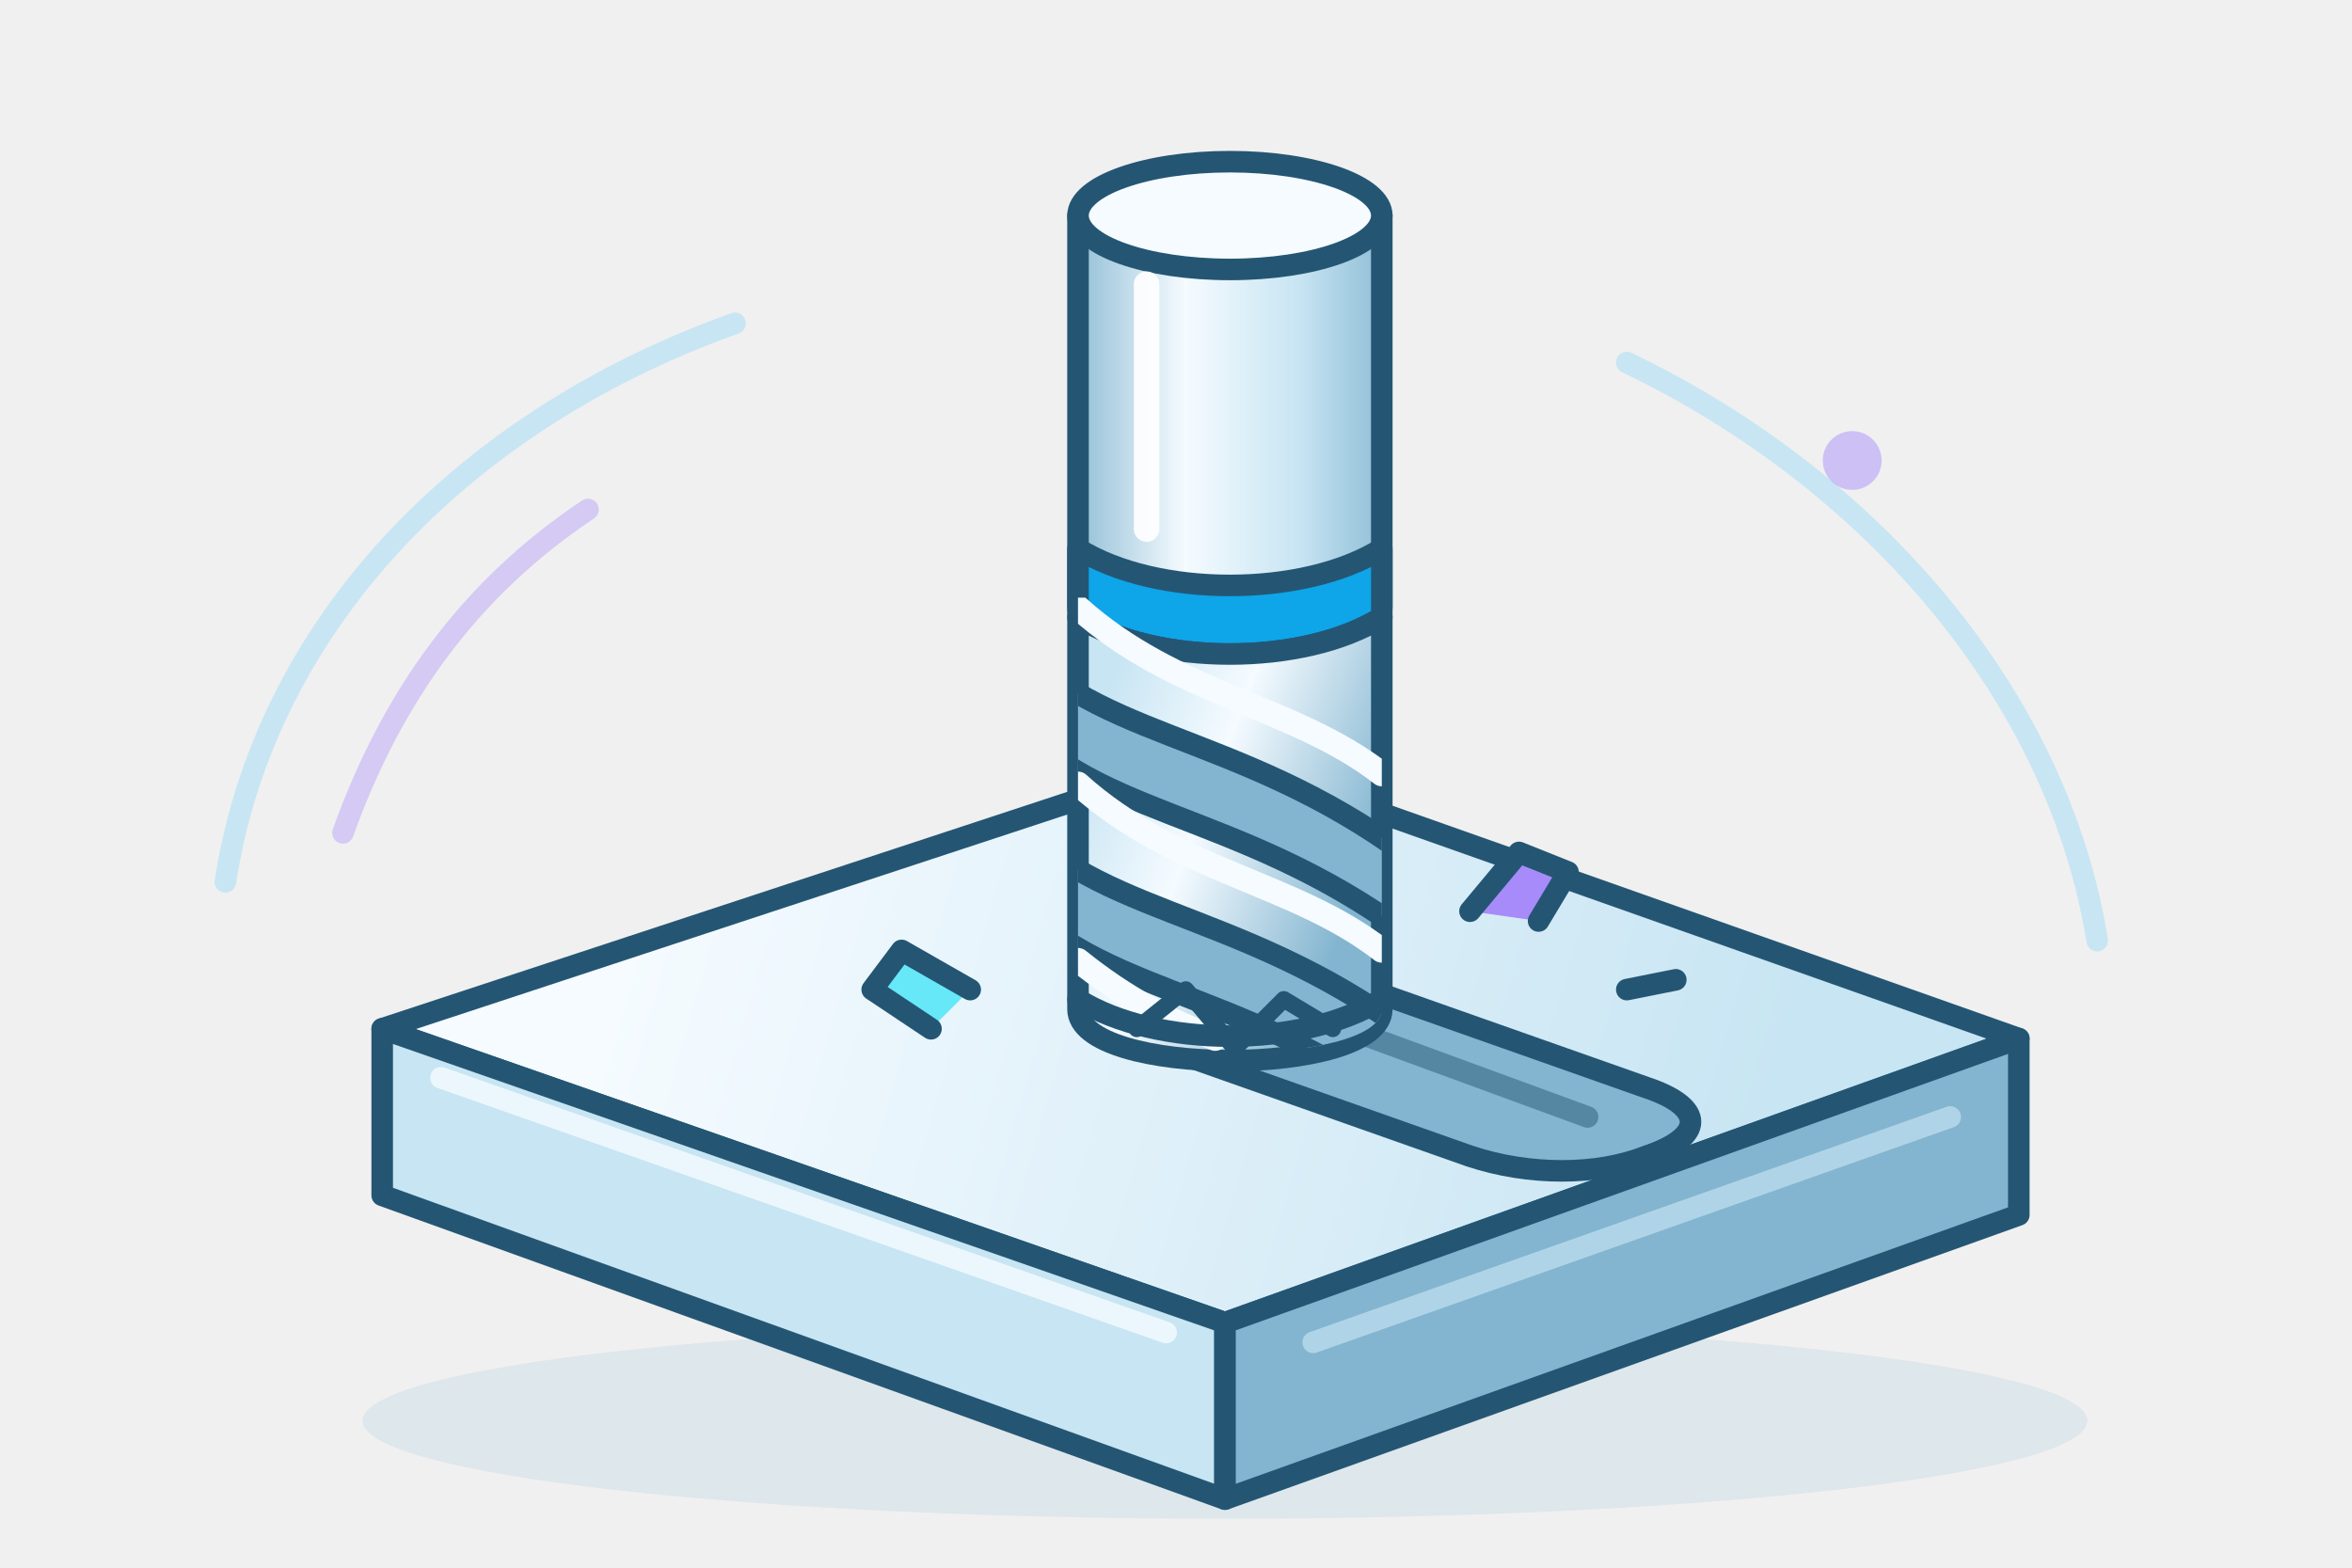
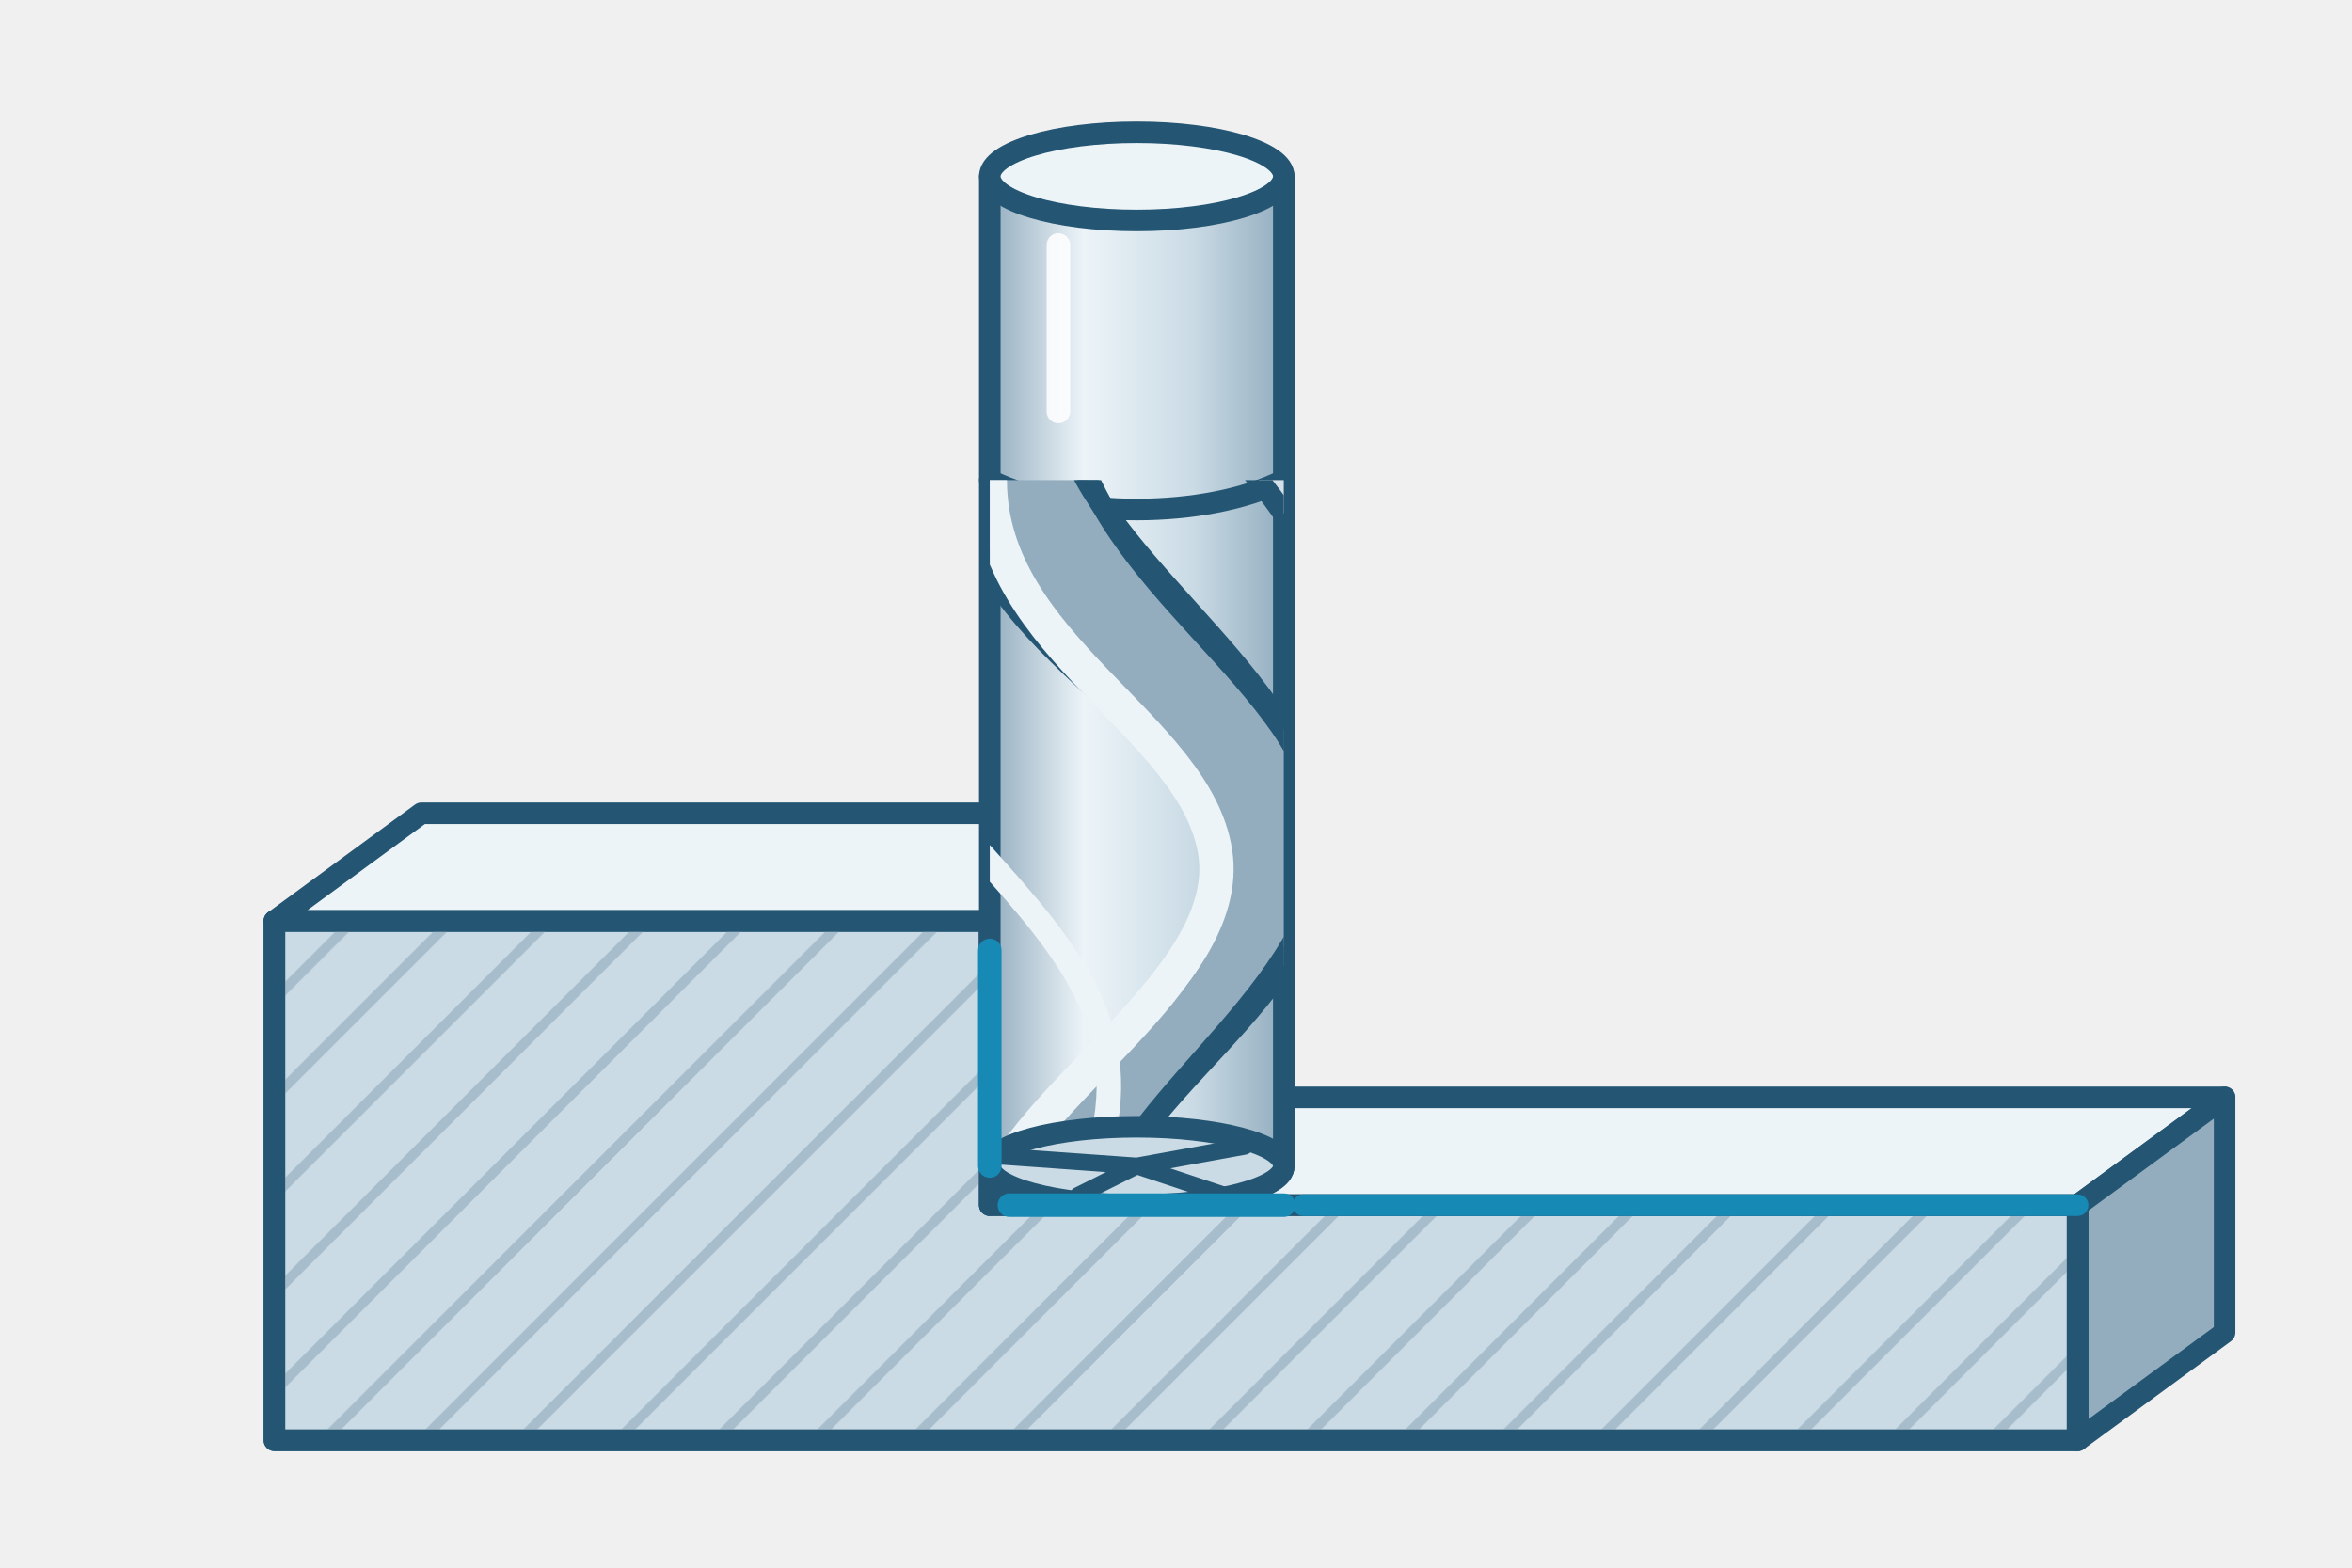
<svg xmlns="http://www.w3.org/2000/svg" viewBox="0 0 240 160" fill="none">
  <defs>
-     <linearGradient id="mill-shank" x1="108" y1="36" x2="143" y2="36" gradientUnits="userSpaceOnUse">
-       <stop stop-color="#83b5d0" />
-       <stop offset=".37" stop-color="#f5fbff" />
-       <stop offset=".7" stop-color="#c8e5f3" />
-       <stop offset="1" stop-color="#83b5d0" />
+     <linearGradient id="mill-metal" x1="101" y1="66" x2="131" y2="66" gradientUnits="userSpaceOnUse">
+       <stop stop-color="#93adbf" />
+       <stop offset=".32" stop-color="#edf4f8" />
+       <stop offset=".69" stop-color="#cadbe5" />
+       <stop offset="1" stop-color="#93adbf" />
    </linearGradient>
-     <linearGradient id="mill-top" x1="65" y1="94" x2="177" y2="126" gradientUnits="userSpaceOnUse">
-       <stop stop-color="#f5fbff" />
-       <stop offset="1" stop-color="#c8e5f3" />
+     <linearGradient id="mill-land" x1="106" y1="66" x2="128" y2="85" gradientUnits="userSpaceOnUse">
+       <stop stop-color="#edf4f8" />
+       <stop offset="1" stop-color="#93adbf" />
    </linearGradient>
-     <linearGradient id="mill-flute" x1="111" y1="76" x2="140" y2="87" gradientUnits="userSpaceOnUse">
-       <stop stop-color="#c8e5f3" />
-       <stop offset=".43" stop-color="#f5fbff" />
-       <stop offset="1" stop-color="#83b5d0" />
-     </linearGradient>
-     <clipPath id="mill-flute-clip">
-       <path d="M110 61h31v42c0 6-31 6-31 0z" />
+     <pattern id="mill-section" width="10" height="10" patternUnits="userSpaceOnUse">
+       <path d="M-2 2 2-2M0 10 10 0M8 12 12 8" stroke="#93adbf" stroke-width="1" opacity=".65" />
+     </pattern>
+     <clipPath id="mill-body-clip">
+       <path d="M101 49h30v70c0 5-30 5-30 0z" />
    </clipPath>
  </defs>
-   <ellipse cx="125" cy="145" rx="88" ry="10" fill="#83b5d0" opacity=".17" />
-   <path d="M23 90c4-26 24-47 52-57m91 4c25 12 44 34 48 59" stroke="#c8e5f3" stroke-width="2.2" stroke-linecap="round" />
-   <path d="M35 85c5-14 13-25 25-33" stroke="#a78bfa" stroke-width="2.2" stroke-linecap="round" opacity=".38" />
-   <circle cx="189" cy="47" r="3" fill="#a78bfa" opacity=".48" />
-   <g stroke="#245674" stroke-width="2.2" stroke-linejoin="round" stroke-linecap="round">
-     <path d="m39 105 85-28 82 29-81 29z" fill="url(#mill-top)" />
-     <path d="m39 105 86 30v18l-86-31z" fill="#c8e5f3" />
-     <path d="m125 135 81-29v18l-81 29z" fill="#83b5d0" />
-     <path d="m45 110 74 26" stroke="#f5fbff" opacity=".8" />
-     <path d="m134 137 65-23" stroke="#c8e5f3" opacity=".65" />
-     <path d="M116 100c5-3 12-3 18-1l34 12c6 2 6 5 0 7-5 2-12 2-18 0l-34-12c-5-2-5-4 0-6Z" fill="#83b5d0" />
-     <path d="m132 103 30 11" stroke="#245674" opacity=".48" />
-   </g>
-   <g stroke="#245674" stroke-width="2.2" stroke-linejoin="round" stroke-linecap="round">
-     <path d="M110 22v40c0 7 31 7 31 0V22" fill="url(#mill-shank)" />
-     <ellipse cx="125.5" cy="22" rx="15.5" ry="5.5" fill="#f5fbff" />
-     <path d="M117 29v25" stroke="#ffffff" stroke-width="2.6" opacity=".9" />
-     <path d="M110 56c8 5 23 5 31 0v7c-8 5-23 5-31 0z" fill="#0ea5e9" />
-     <path d="M110 63v40c0 7 31 7 31 0V63c-8 5-23 5-31 0Z" fill="url(#mill-flute)" />
-     <g clip-path="url(#mill-flute-clip)">
-       <path d="M104 66c9 10 25 9 43 24v8c-18-15-34-14-43-24z" fill="#83b5d0" />
-       <path d="M104 84c9 10 25 9 43 24v8c-18-15-34-14-43-24z" fill="#83b5d0" />
-       <path d="M110 62c10 9 22 10 31 17m-31 1c10 9 22 10 31 17m-31 1c5 4 9 6 14 8" stroke="#f5fbff" stroke-width="2.5" />
-     </g>
-     <path d="M110 102c8 5 23 5 31 0" />
-     <path d="m116 105 5-4 5 6 5-5 5 3" stroke-width="1.7" />
+   <g stroke="#245674" stroke-width="2.2" stroke-linecap="round" stroke-linejoin="round">
+     <path d="m28 94 15-11h73l-15 11z" fill="#edf4f8" />
+     <path d="m101 123 15-11h111l-15 11z" fill="#edf4f8" />
+     <path d="m212 123 15-11v24l-15 11z" fill="#93adbf" />
+     <path d="M28 94h73v29h111v24H28z" fill="#cadbe5" />
+     <path d="M28 94h73v29h111v24H28z" fill="url(#mill-section)" />
+     <path d="m101 94 15-11v29l-15 11z" fill="#93adbf" />
+     <path d="M133 123h79" stroke="#168ab5" />
  </g>
  <g stroke="#245674" stroke-width="2.2" stroke-linecap="round" stroke-linejoin="round">
-     <path d="m99 101-7-4-3 4 6 4" fill="#67e8f9" />
-     <path d="m150 93 5-6 5 2-3 5" fill="#a78bfa" />
-     <path d="m166 101 5-1" />
+     <path d="M101 18v31c0 5 30 5 30 0V18" fill="url(#mill-metal)" />
+     <ellipse cx="116" cy="18" rx="15" ry="4.5" fill="#edf4f8" />
+     <path d="M108 25v17" stroke="#ffffff" stroke-width="2.4" opacity=".85" />
+     <path d="M101 49v70c0 5 30 5 30 0V49c-8 4-22 4-30 0Z" fill="url(#mill-metal)" />
+     <g clip-path="url(#mill-body-clip)">
+       <path d="M98 45c-2 20 23 27 26 42s-21 24-23 39h11c1-14 24-24 23-40s-21-27-26-41z" fill="#93adbf" />
+       <path d="M110 46c5 16 26 26 25 41s-23 27-23 39" stroke="#245674" />
+       <path d="M101 49c0 17 21 25 23 38s-20 25-23 36" stroke="#edf4f8" stroke-width="3.5" />
+       <path d="M126 46c11 13 15 23 8 36l-1 12c17-19 17-35 4-48z" fill="url(#mill-land)" />
+       <path d="M100 87c9 10 16 18 12 31" stroke="#edf4f8" stroke-width="2.5" />
+     </g>
+     <ellipse cx="116" cy="119" rx="15" ry="4" fill="#cadbe5" />
+     <path d="m102 118 14 1 11-2m-11 2-6 3m6-3 9 3" stroke-width="1.7" />
+     <path d="M101 97v22m2 4h28" stroke="#168ab5" stroke-width="2.4" />
  </g>
</svg>
